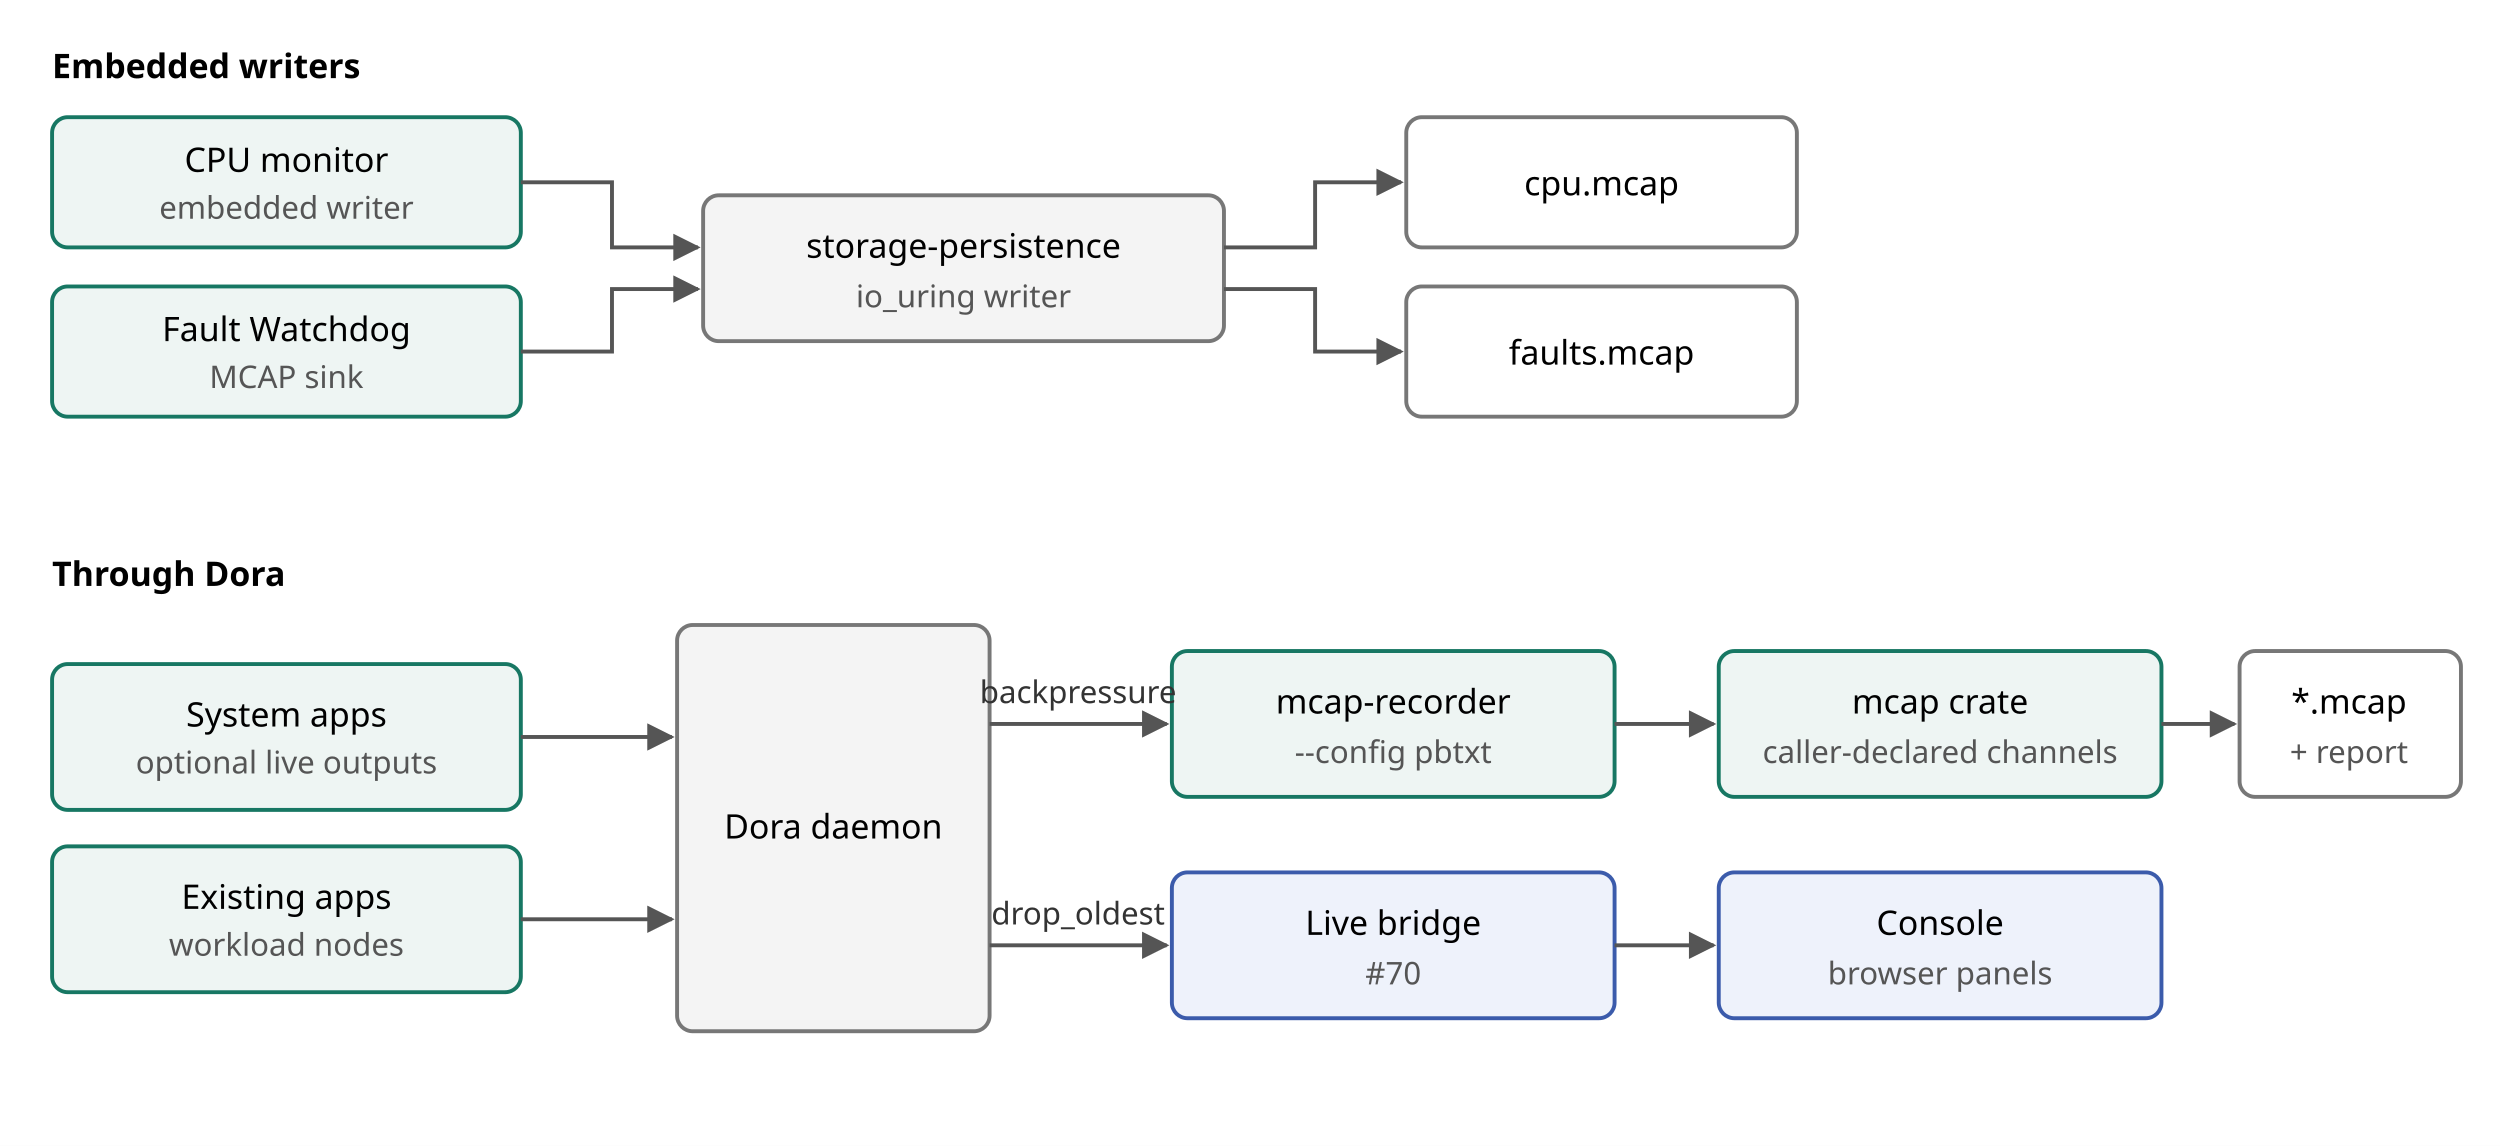
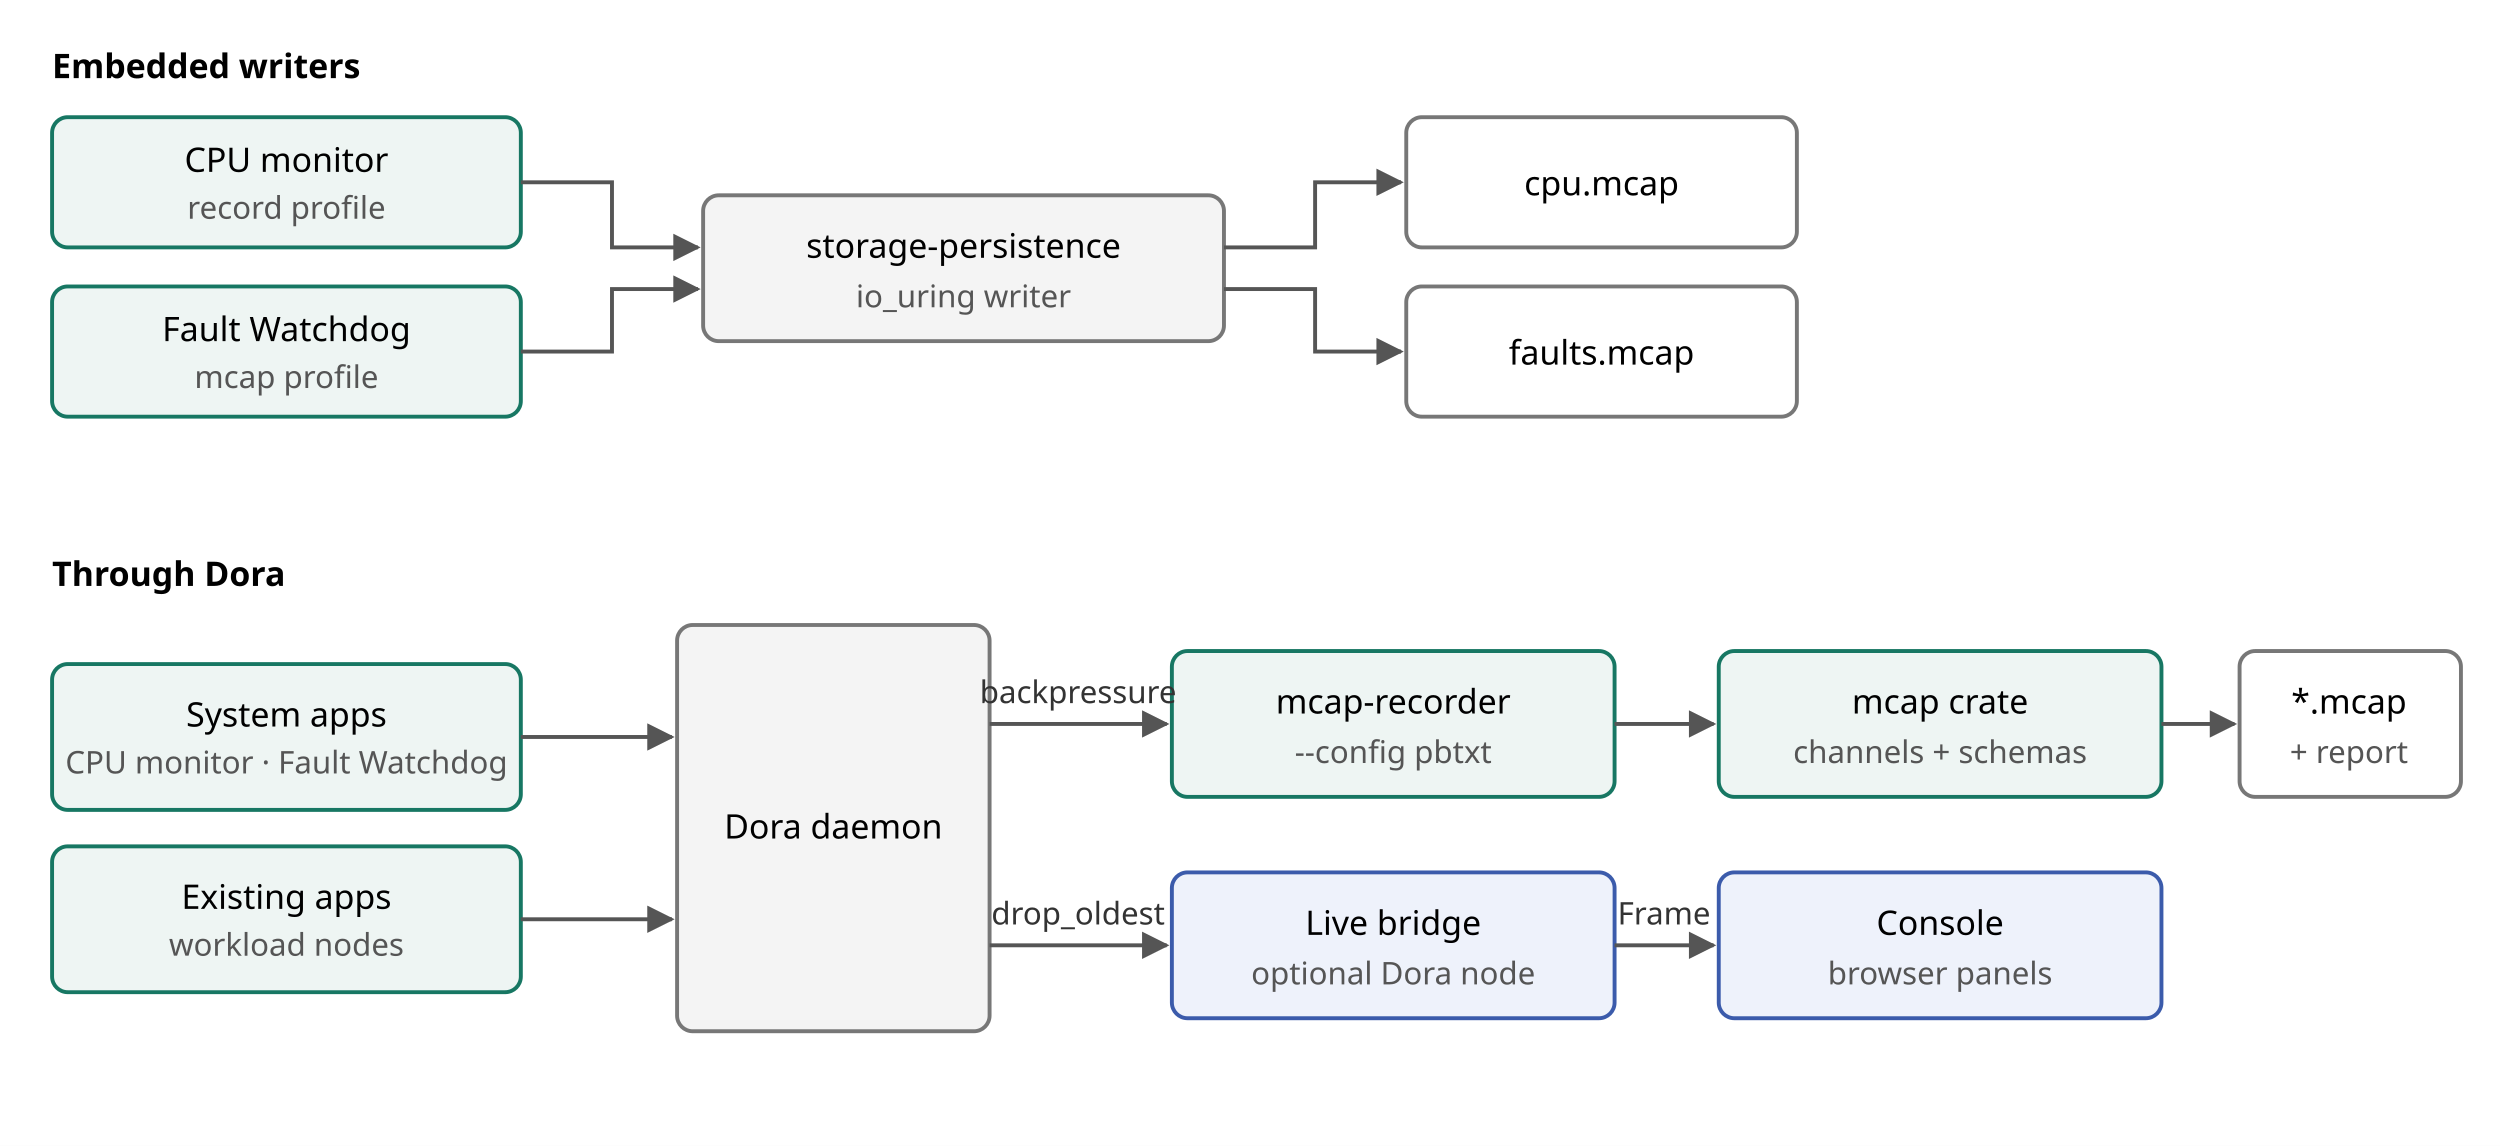
<svg xmlns="http://www.w3.org/2000/svg" viewBox="0 0 960 440" font-family="system-ui, sans-serif" font-size="13">
  <defs>
    <marker id="a" viewBox="0 0 10 10" refX="9" refY="5" markerWidth="7" markerHeight="7" orient="auto">
      <path d="M0,0 L10,5 L0,10 z" fill="#555" />
    </marker>
  </defs>
  <rect width="960" height="440" fill="#fff" />
  <text x="20" y="30" font-weight="600">Embedded writers</text>
  <g stroke-width="1.5">
    <rect x="20" y="45" width="180" height="50" rx="6" fill="#eef5f3" stroke="#177763" />
    <rect x="20" y="110" width="180" height="50" rx="6" fill="#eef5f3" stroke="#177763" />
    <rect x="270" y="75" width="200" height="56" rx="6" fill="#f4f4f4" stroke="#777" />
    <rect x="540" y="45" width="150" height="50" rx="6" fill="#fff" stroke="#777" />
    <rect x="540" y="110" width="150" height="50" rx="6" fill="#fff" stroke="#777" />
  </g>
  <g text-anchor="middle">
    <text x="110" y="66">CPU monitor</text>
-     <text x="110" y="84" fill="#555" font-size="12">embedded writer</text>
+     <text x="110" y="84" fill="#555" font-size="12">record profile</text>
    <text x="110" y="131">Fault Watchdog</text>
-     <text x="110" y="149" fill="#555" font-size="12">MCAP sink</text>
+     <text x="110" y="149" fill="#555" font-size="12">mcap profile</text>
    <text x="370" y="99">storage-persistence</text>
    <text x="370" y="118" fill="#555" font-size="12">io_uring writer</text>
    <text x="615" y="75">cpu.mcap</text>
    <text x="615" y="140">faults.mcap</text>
  </g>
  <text x="20" y="225" font-weight="600">Through Dora</text>
  <g stroke-width="1.5">
    <rect x="20" y="255" width="180" height="56" rx="6" fill="#eef5f3" stroke="#177763" />
    <rect x="20" y="325" width="180" height="56" rx="6" fill="#eef5f3" stroke="#177763" />
    <rect x="260" y="240" width="120" height="156" rx="6" fill="#f4f4f4" stroke="#777" />
    <rect x="450" y="250" width="170" height="56" rx="6" fill="#eef5f3" stroke="#177763" />
    <rect x="660" y="250" width="170" height="56" rx="6" fill="#eef5f3" stroke="#177763" />
    <rect x="860" y="250" width="85" height="56" rx="6" fill="#fff" stroke="#777" />
    <rect x="450" y="335" width="170" height="56" rx="6" fill="#eef2fb" stroke="#3b5bab" />
    <rect x="660" y="335" width="170" height="56" rx="6" fill="#eef2fb" stroke="#3b5bab" />
  </g>
  <g text-anchor="middle">
    <text x="110" y="279">System apps</text>
-     <text x="110" y="297" fill="#555" font-size="12">optional live outputs</text>
+     <text x="110" y="297" fill="#555" font-size="12">CPU monitor · Fault Watchdog</text>
    <text x="110" y="349">Existing apps</text>
    <text x="110" y="367" fill="#555" font-size="12">workload nodes</text>
    <text x="320" y="322">Dora daemon</text>
    <text x="535" y="274">mcap-recorder</text>
    <text x="535" y="293" fill="#555" font-size="12">--config pbtxt</text>
    <text x="745" y="274">mcap crate</text>
-     <text x="745" y="293" fill="#555" font-size="12">caller-declared channels</text>
+     <text x="745" y="293" fill="#555" font-size="12">channels + schemas</text>
    <text x="902" y="274">*.mcap</text>
    <text x="902" y="293" fill="#555" font-size="12">+ report</text>
    <text x="535" y="359">Live bridge</text>
-     <text x="535" y="378" fill="#555" font-size="12">#70</text>
+     <text x="535" y="378" fill="#555" font-size="12">optional Dora node</text>
    <text x="745" y="359">Console</text>
    <text x="745" y="378" fill="#555" font-size="12">browser panels</text>
  </g>
  <g stroke="#555" stroke-width="1.5" fill="none" marker-end="url(#a)">
    <path d="M200 70 H235 V95 H268" />
    <path d="M200 135 H235 V111 H268" />
    <path d="M470 95 H505 V70 H538" />
    <path d="M470 111 H505 V135 H538" />
    <path d="M200 283 H258" />
    <path d="M200 353 H258" />
    <path d="M380 278 H448" />
    <path d="M380 363 H448" />
    <path d="M620 278 H658" />
    <path d="M830 278 H858" />
    <path d="M620 363 H658" />
  </g>
  <g fill="#333" font-size="12" text-anchor="middle">
    <text x="414" y="270">backpressure</text>
    <text x="414" y="355">drop_oldest</text>
+     <text x="639" y="355">Frame</text>
  </g>
</svg>
